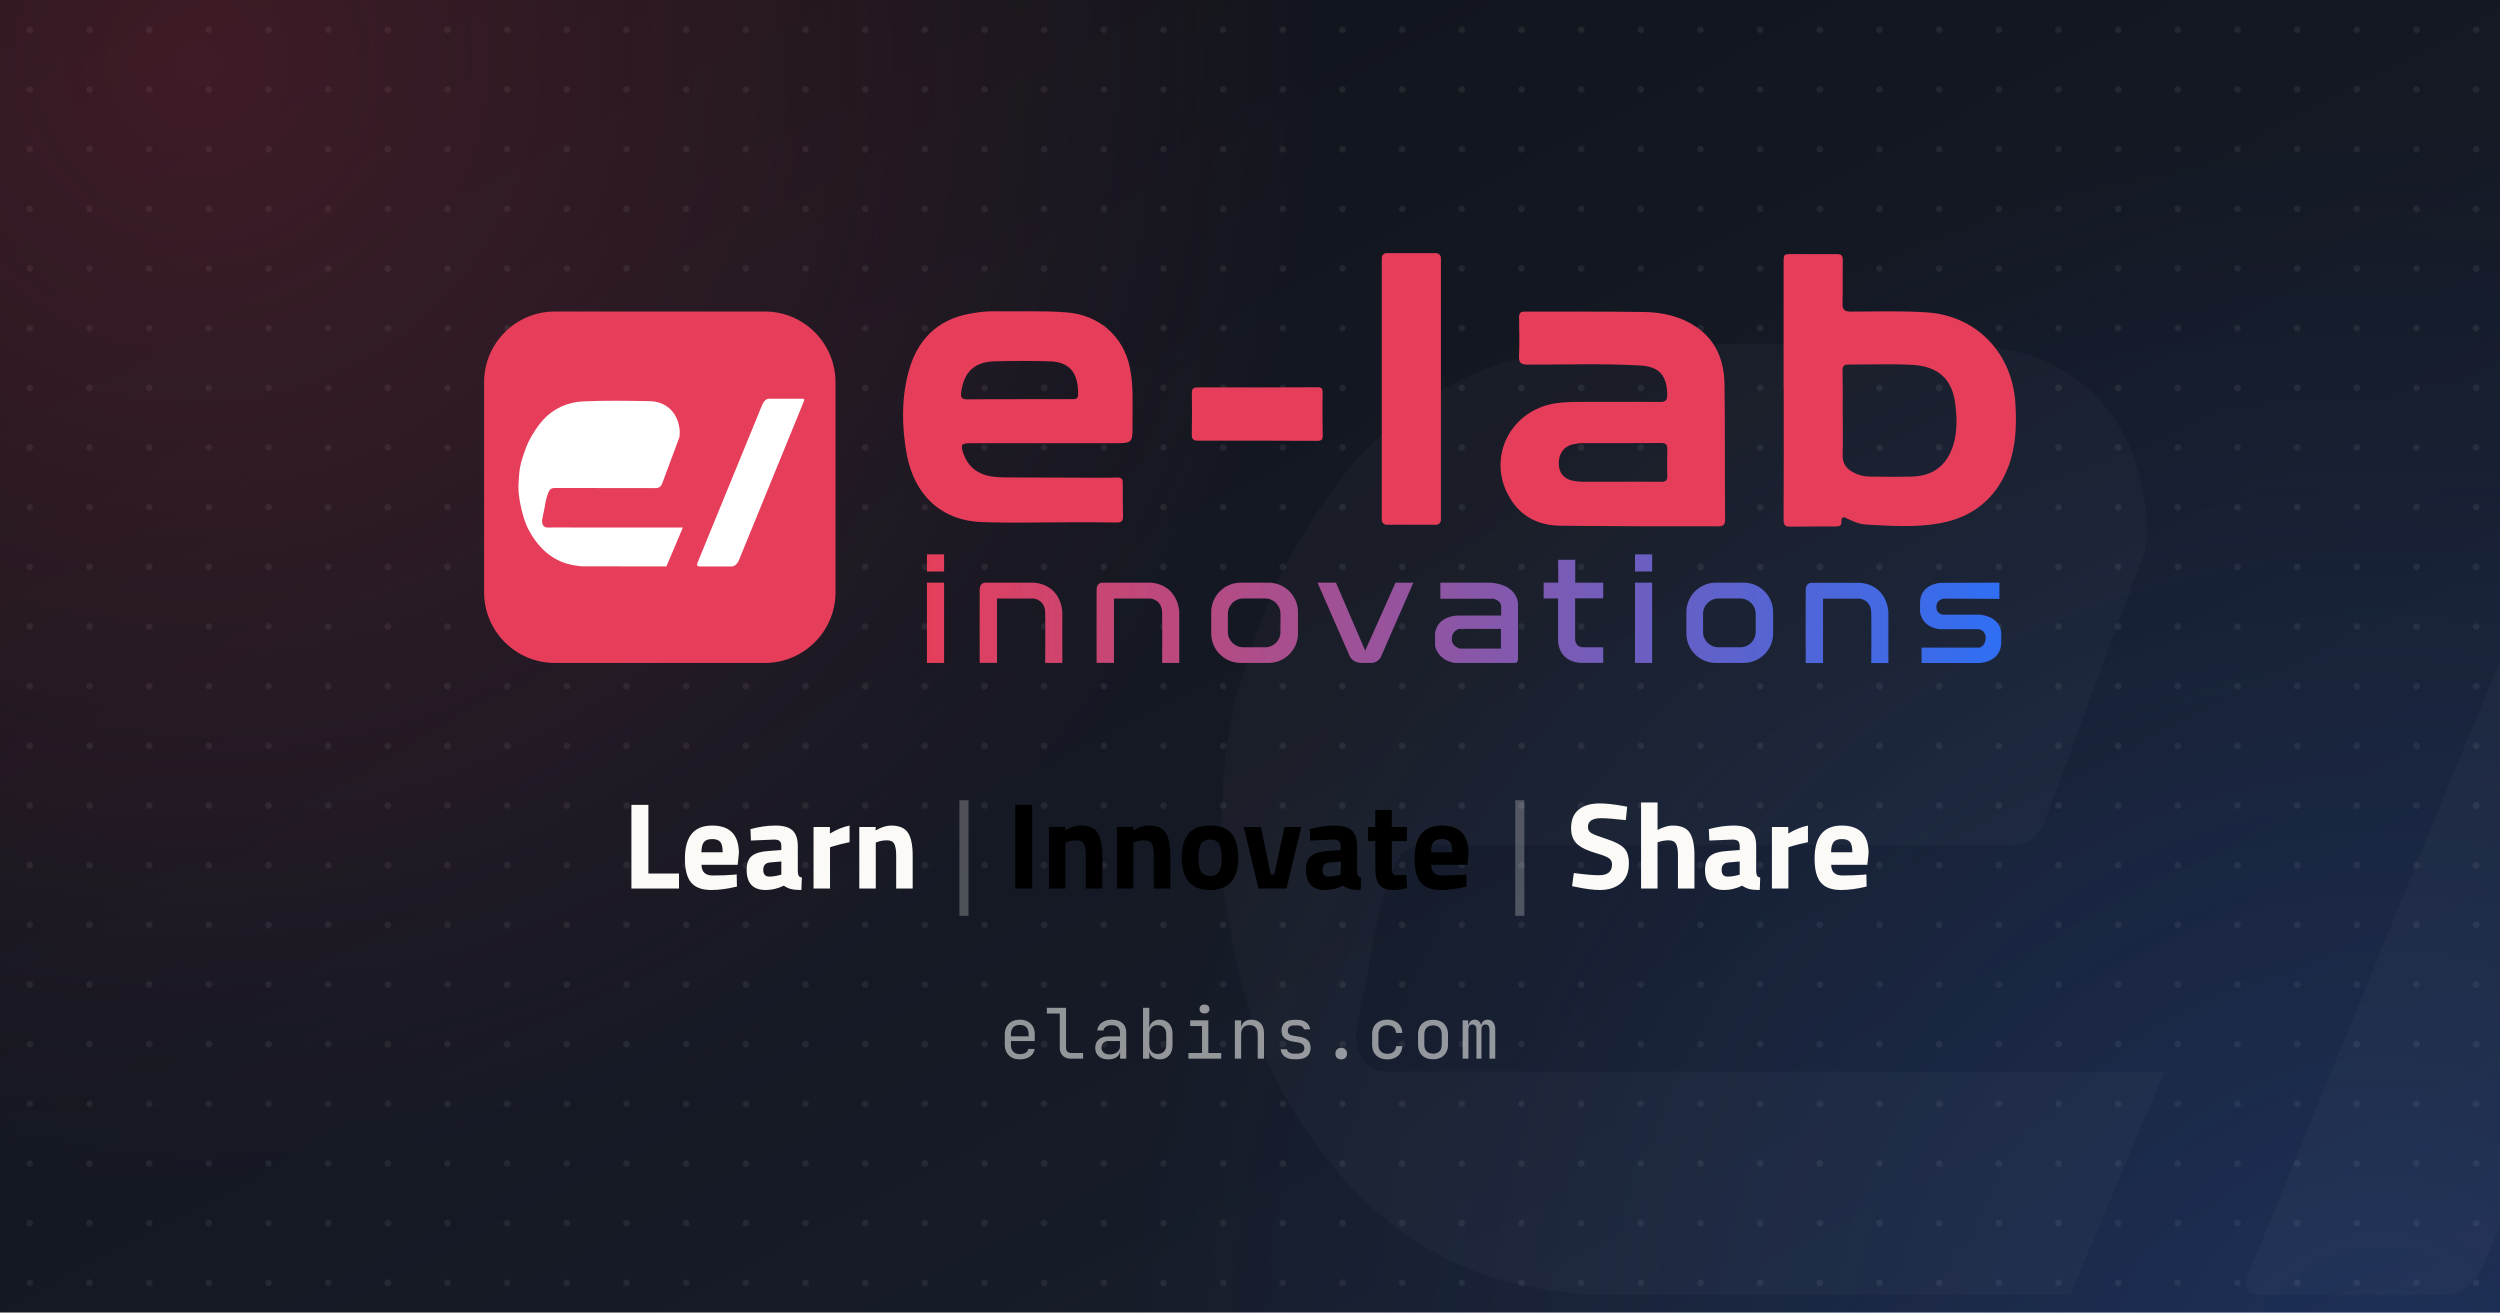
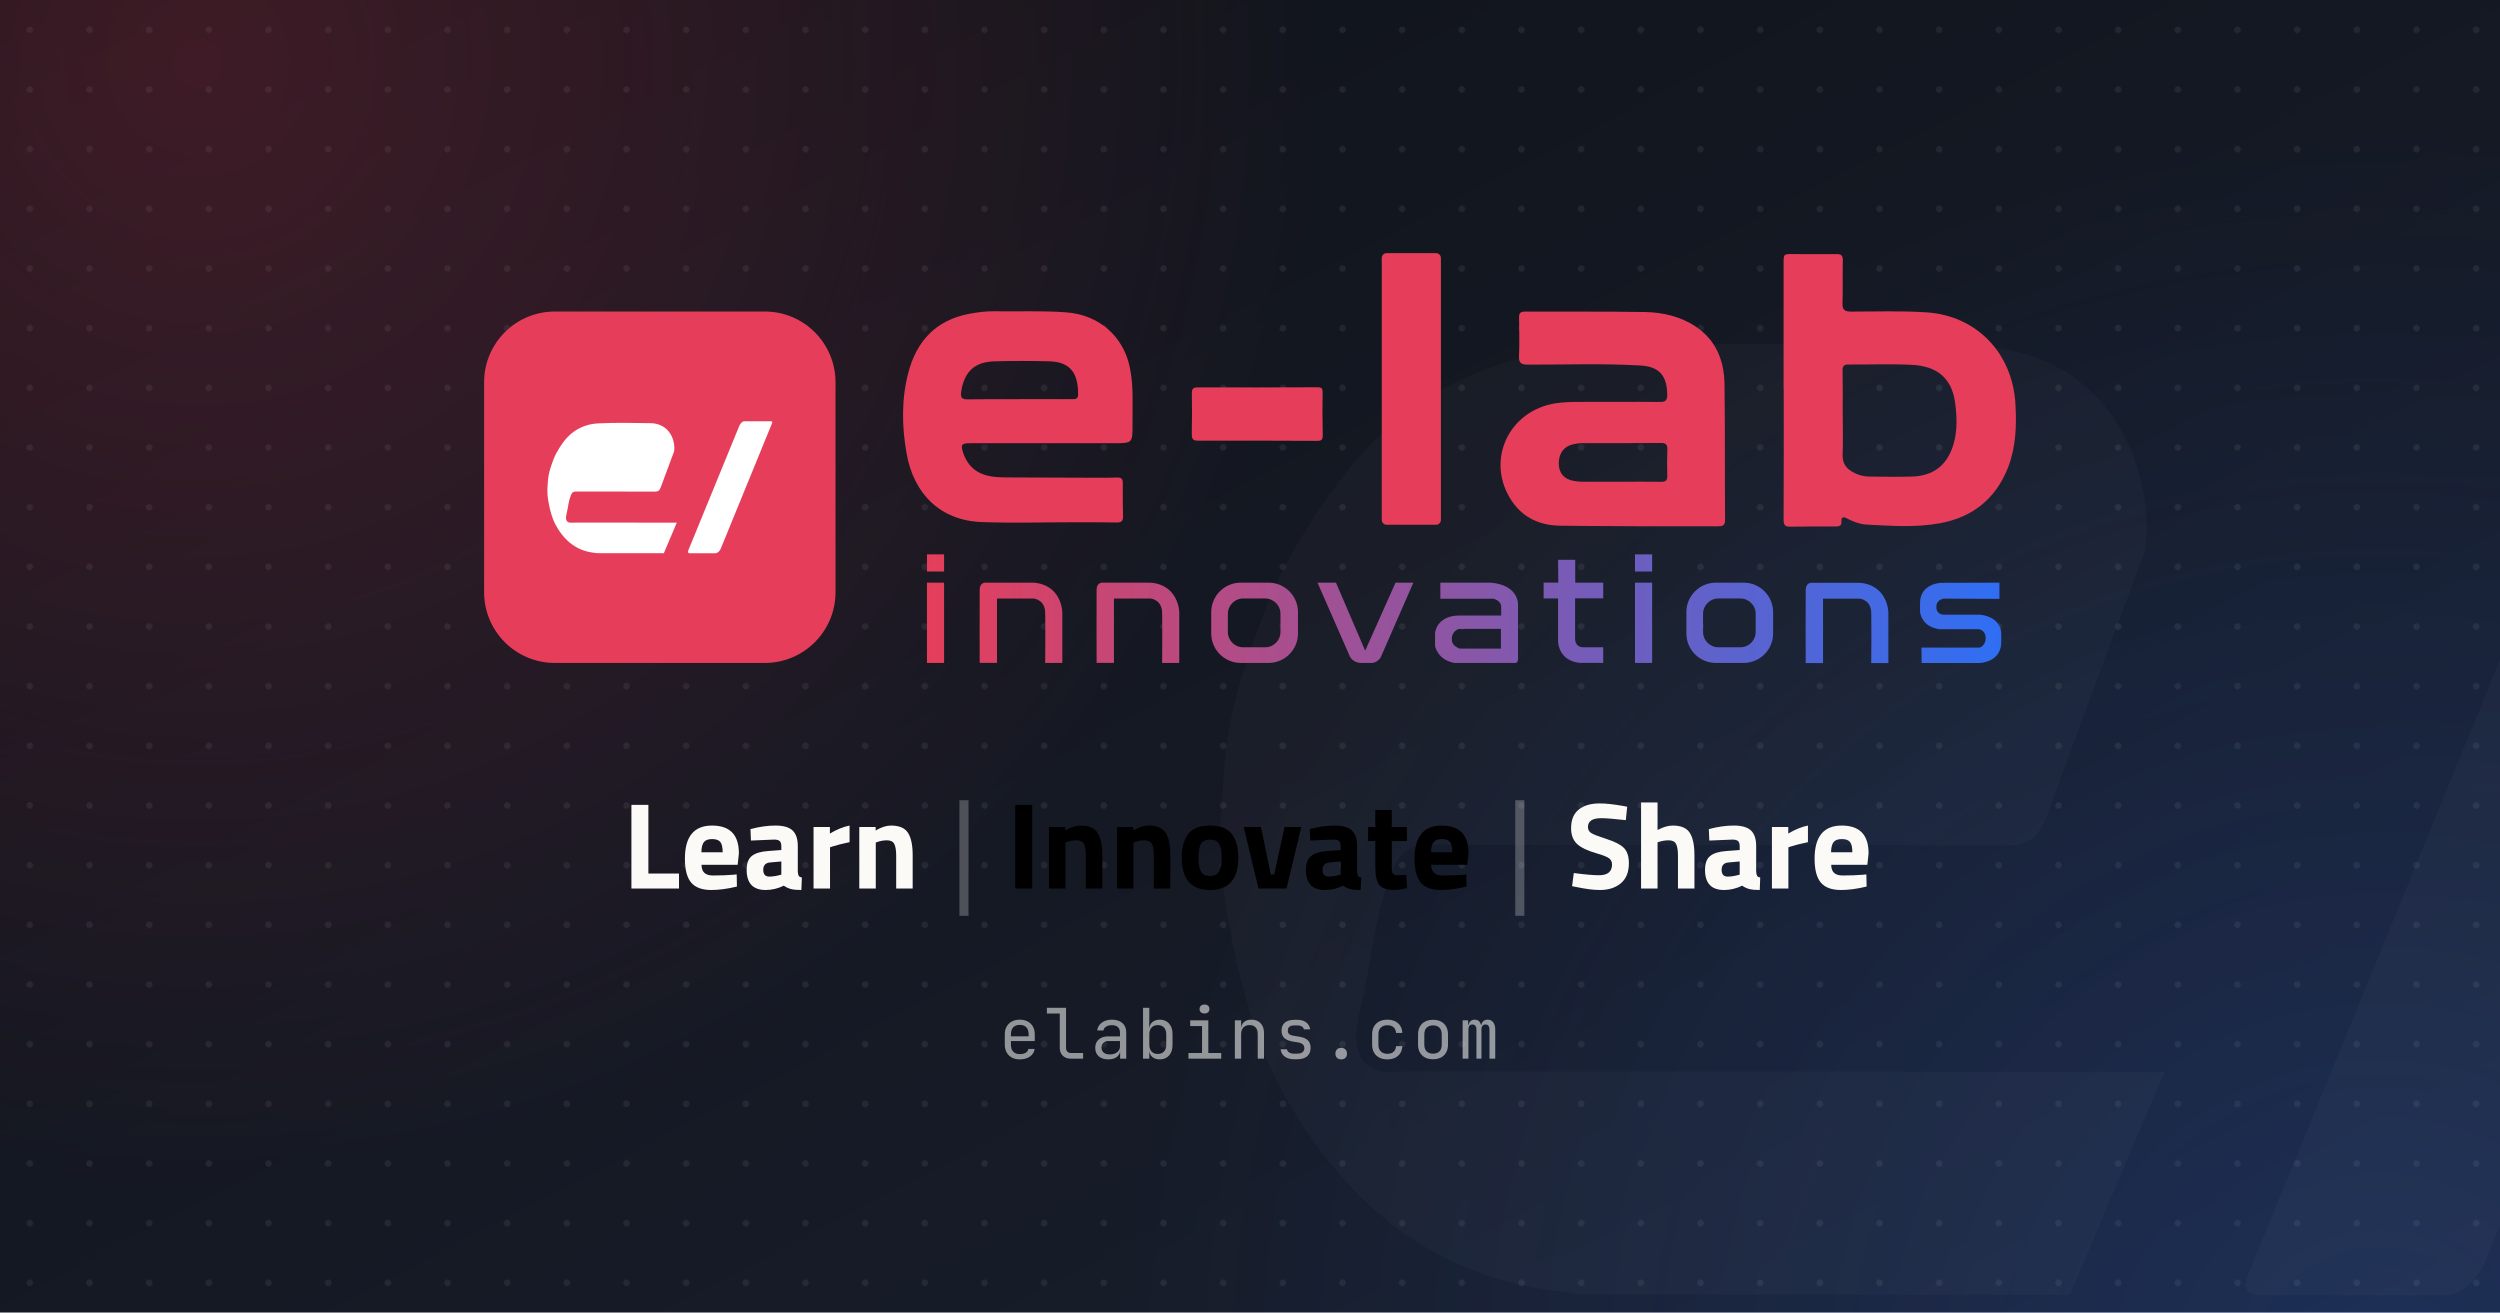
<svg xmlns="http://www.w3.org/2000/svg" width="1200" height="630" viewBox="0 0 1200 630">
  <defs>
    <linearGradient id="bg" x1="0" y1="0" x2="1" y2="1">
      <stop offset="0" stop-color="#0e1116" />
      <stop offset="1" stop-color="#1a2030" />
    </linearGradient>
    <pattern id="dots" x="0" y="0" width="28.64" height="28.64" patternUnits="userSpaceOnUse">
      <path fill="#fbfaf7" fill-opacity="0.07" stroke="none" d="M 15.91 14.32 C 15.91 15.198 15.198 15.91 14.32 15.91 C 13.442 15.91 12.73 15.198 12.73 14.32 C 12.73 13.442 13.442 12.73 14.32 12.73 C 15.198 12.73 15.91 13.442 15.91 14.32 Z" />
    </pattern>
    <radialGradient id="glowRed" cx="0.5" cy="0.5" r="0.5" fx="0.5" fy="0.5">
      <stop offset="0" stop-color="#e63e5a" stop-opacity="0.22" />
      <stop offset="1" stop-color="#e63e5a" stop-opacity="0" />
    </radialGradient>
    <radialGradient id="glowBlue" cx="0.5" cy="0.5" r="0.5" fx="0.5" fy="0.5">
      <stop offset="0" stop-color="#2d6ff5" stop-opacity="0.2" />
      <stop offset="1" stop-color="#2d6ff5" stop-opacity="0" />
    </radialGradient>
    <linearGradient id="brandGrad" x1="72" y1="63" x2="247" y2="63" gradientUnits="userSpaceOnUse">
      <stop offset="0" stop-color="#e63e5a" />
      <stop offset="1" stop-color="#2d6ff5" />
    </linearGradient>
    <linearGradient id="" x1="0" y1="0" x2="1" y2="0" gradientUnits="userSpaceOnUse" gradientTransform="matrix(223.9598 0 0 89.78461 482.94 359.609)">
      <stop offset="0" stop-color="#e63e5a" />
      <stop offset="1" stop-color="#2d6ff5" />
    </linearGradient>
    <clipPath id="clipPath1">
      <path fill="#000000" stroke="none" d="M 232.37 121.5 L 967.63 121.5 L 967.63 318.27 L 232.37 318.27 Z" />
    </clipPath>
  </defs>
  <path fill="url(#bg)" stroke="none" d="M 0 0 L 1200 0 L 1200 630 L 0 630 Z" />
  <path fill="url(#dots)" stroke="none" d="M 0 0 L 1200 0 L 1200 630 L 0 630 Z" />
  <path fill="url(#glowRed)" stroke="none" d="M 636 31.5 C 636 174.717 579.107 312.068 477.838 413.338 C 376.568 514.607 239.217 571.5 96 571.5 C -47.217 571.5 -184.568 514.607 -285.838 413.338 C -387.107 312.068 -444 174.717 -444 31.5 C -444 -111.717 -387.107 -249.068 -285.838 -350.338 C -184.568 -451.607 -47.217 -508.5 96 -508.5 C 239.217 -508.5 376.568 -451.607 477.838 -350.338 C 579.107 -249.068 636 -111.717 636 31.5 Z" />
  <path fill="url(#glowBlue)" stroke="none" d="M 1740 661.5 C 1740 820.63 1676.786 973.242 1564.264 1085.764 C 1451.742 1198.286 1299.13 1261.5 1140 1261.5 C 980.87 1261.5 828.258 1198.286 715.736 1085.764 C 603.214 973.242 540 820.63 540 661.5 C 540 502.37 603.214 349.758 715.736 237.236 C 828.258 124.714 980.87 61.5 1140 61.5 C 1299.13 61.5 1451.742 124.714 1564.264 237.236 C 1676.786 349.758 1740 502.37 1740 661.5 Z" />
  <g transform="matrix(17.17381 0 0 17.17381 458.75 -316.7)">
    <path fill="#fbfaf7" fill-opacity="0.025" fill-rule="evenodd" stroke="none" d="M 52.81 27.73 L 47.58 27.73 C 47.07 27.74 46.69 28.24 46.47 28.8 C 46.25 29.36 36.59 52.93 36.12 54.07 C 35.96 54.47 36.12 54.64 36.48 54.64 L 41.71 54.64 C 42.16 54.57 42.55 54.16 42.75 53.69 C 43.06 52.95 52.13 30.75 53.11 28.35 C 53.35 27.81 53.3 27.72 52.81 27.73 Z" />
    <path fill="#fbfaf7" fill-opacity="0.025" stroke="none" d="M 14.53 48.39 C 13.71 48.39 12.9 48.38 12.08 48.4 C 11.6 48.41 10.98 48.06 11.26 46.85 C 11.72 44.88 11.66 44.16 12.2 42.78 C 12.42 42.22 12.73 42.05 13.23 42.05 C 19.4 42.07 23.17 42.05 29.34 42.07 C 29.93 42.07 30.26 41.9 30.51 41.2 C 31.01 39.81 33.22 33.87 33.24 33.85 C 33.3 33.08 33.3 33.08 33.24 32.51 C 32.86 29.73 30.92 28.16 28.44 28.12 C 24.88 28.06 21.32 27.99 17.76 28.16 C 15.39 28.27 13.11 29.21 11.36 31.12 C 10.42 32.14 9.19 34.07 8.69 35.39 C 8.11 36.94 7.6 38.27 7.49 40.16 C 7.41 41.63 7.35 41.43 7.44 42.89 C 7.45 43.05 7.61 44.43 7.97 45.82 C 8.39 47.4 8.71 48.32 9.55 49.66 C 11.43 52.66 13.94 54.24 17.01 54.55 C 17.17 54.57 17.32 54.6 17.48 54.62 C 20.82 54.62 24.16 54.63 27.5 54.63 C 28.16 54.62 30.47 54.64 31.14 54.63 L 33.78 48.4 L 14.53 48.39 Z" />
  </g>
  <g clip-path="url(#clipPath1)">
    <g transform="matrix(2.991781 0 0 2.991781 226.7155 108.4262)">
      <path fill="#e63e5a" fill-rule="evenodd" stroke="none" d="M 46.93 13.74 L 13.23 13.74 C 6.97 13.74 1.89 18.82 1.89 25.08 L 1.89 58.78 C 1.89 65.04 6.97 70.12 13.23 70.12 L 46.93 70.12 C 53.19 70.12 58.27 65.04 58.27 58.78 L 58.27 25.08 C 58.26 18.82 53.19 13.74 46.93 13.74 Z" />
-       <g>
+       <g transform="matrix(0.787 0 0 0.787 6.219 9.522)">
        <path fill="#ffffff" fill-rule="evenodd" stroke="none" d="M 52.81 27.73 L 47.58 27.73 C 47.07 27.74 46.69 28.24 46.47 28.8 C 46.25 29.36 36.59 52.93 36.12 54.07 C 35.96 54.47 36.12 54.64 36.48 54.64 L 41.71 54.64 C 42.16 54.57 42.55 54.16 42.75 53.69 C 43.06 52.95 52.13 30.75 53.11 28.35 C 53.35 27.81 53.3 27.72 52.81 27.73 Z" />
        <path fill="#ffffff" stroke="none" d="M 14.53 48.39 C 13.71 48.39 12.9 48.38 12.08 48.4 C 11.6 48.41 10.98 48.06 11.26 46.85 C 11.72 44.88 11.66 44.16 12.2 42.78 C 12.42 42.22 12.73 42.05 13.23 42.05 C 19.4 42.07 23.17 42.05 29.34 42.07 C 29.93 42.07 30.26 41.9 30.51 41.2 C 31.01 39.81 33.22 33.87 33.24 33.85 C 33.3 33.08 33.3 33.08 33.24 32.51 C 32.86 29.73 30.92 28.16 28.44 28.12 C 24.88 28.06 21.32 27.99 17.76 28.16 C 15.39 28.27 13.11 29.21 11.36 31.12 C 10.42 32.14 9.19 34.07 8.69 35.39 C 8.11 36.94 7.6 38.27 7.49 40.16 C 7.41 41.63 7.35 41.43 7.44 42.89 C 7.45 43.05 7.61 44.43 7.97 45.82 C 8.39 47.4 8.71 48.32 9.55 49.66 C 11.43 52.66 13.94 54.24 17.01 54.55 C 17.17 54.57 17.32 54.6 17.48 54.62 C 20.82 54.62 24.16 54.63 27.5 54.63 C 28.16 54.62 30.47 54.64 31.14 54.63 L 33.78 48.4 L 14.53 48.39 Z" />
      </g>
      <path fill="#e63e5a" stroke="none" d="M 247.58 28.64 C 247.14 20.44 241.38 14.44 233.41 13.88 C 229.36 13.6 225.3 13.75 221.25 13.75 C 220.2 13.75 219.79 13.51 219.83 12.39 C 219.91 10.03 219.83 7.89 219.88 5.52 C 219.89 4.78 219.65 4.52 218.92 4.53 C 216.55 4.55 214.19 4.53 211.82 4.52 C 210.39 4.52 210.38 4.52 210.38 5.95 C 210.38 12.71 210.38 19.46 210.38 26.22 C 210.39 26.22 210.39 26.22 210.4 26.22 C 210.4 33.13 210.42 40.26 210.38 47.17 C 210.38 48.04 210.66 48.27 211.48 48.26 C 213.88 48.22 216.29 48.22 218.69 48.23 C 219.3 48.23 219.72 48.15 219.66 47.39 C 219.61 46.72 219.99 46.65 220.37 46.85 C 221.41 47.39 222.5 47.85 223.66 47.92 C 227.6 48.13 231.56 48.42 235.46 47.71 C 240.71 46.75 244.44 43.77 246.4 38.73 C 247.66 35.47 247.77 32.07 247.58 28.64 Z M 237.63 35.07 C 236.65 38.38 234.42 40.13 230.95 40.22 C 228.66 40.28 226.37 40.25 224.08 40.22 C 223.14 40.21 222.25 39.95 221.41 39.46 C 220.34 38.84 219.81 38.02 219.85 36.72 C 219.93 34.55 219.87 32.37 219.87 30.19 C 219.87 30.19 219.87 30.19 219.86 30.19 C 219.86 27.86 219.89 25.53 219.84 23.21 C 219.83 22.46 220.1 22.23 220.81 22.24 C 224.23 22.27 227.65 22.11 231.06 22.3 C 234.81 22.51 237.35 24.26 237.9 28.38 C 238.2 30.61 238.28 32.87 237.63 35.07 Z" />
      <path fill="#e63e5a" stroke="none" d="M 200.9 25.41 C 200.85 21.63 199.55 18.32 196.26 16.14 C 193.82 14.52 191 13.87 188.13 13.82 C 181.71 13.71 175.29 13.78 168.87 13.75 C 168.1 13.75 167.92 14.06 167.94 14.76 C 167.97 16.56 168.02 19.04 167.93 20.84 C 167.87 22.01 168.26 22.26 169.39 22.26 C 175.4 22.27 181.41 22.05 187.41 22.4 C 190.43 22.57 191.66 24.02 191.71 27.03 C 191.72 27.92 191.52 28.26 190.54 28.25 C 186.26 28.2 181.98 28.25 177.7 28.24 C 176.42 28.24 175.15 28.26 173.88 28.45 C 166.16 29.6 162.46 37.84 166.83 44.22 C 168.65 46.89 171.37 48.05 174.46 48.1 C 178.69 48.17 187.08 48.17 187.08 48.19 C 191.32 48.19 195.57 48.18 199.81 48.2 C 200.56 48.2 200.99 48.1 200.99 47.18 C 200.93 40.12 201 32.43 200.9 25.41 Z M 191.73 35.92 C 191.68 37.31 191.68 38.69 191.72 40.08 C 191.74 40.8 191.5 41.07 190.75 41.06 C 188.58 41.02 186.4 41.05 184.22 41.05 C 182.19 41.05 180.17 41.06 178.14 41.05 C 177.62 41.05 177.09 40.99 176.58 40.89 C 175.08 40.58 174.3 39.6 174.31 38.08 C 174.32 36.47 175.14 35.36 176.6 35.04 C 177.07 34.94 177.56 34.86 178.04 34.86 C 182.24 34.85 186.44 34.87 190.64 34.83 C 191.51 34.81 191.76 35.1 191.73 35.92 Z" />
      <path fill="#e63e5a" stroke="none" d="M 105.47 22.62 C 104.42 17.66 100.5 14.28 95.36 13.88 C 91.46 13.57 87.55 13.77 83.65 13.7 C 82.33 13.68 81.04 13.87 79.76 14.1 C 74.42 15.09 71.27 18.46 69.94 23.59 C 68.83 27.87 68.91 32.23 69.68 36.55 C 70.82 42.93 75.02 47.28 81.75 47.52 C 86.7 47.7 91.66 47.55 96.62 47.55 C 98.87 47.56 101.12 47.54 103.37 47.59 C 104.18 47.61 104.42 47.3 104.4 46.55 C 104.36 44.79 104.34 43.02 104.36 41.26 C 104.37 40.56 104.1 40.34 103.43 40.37 C 102.46 40.42 101.48 40.4 100.5 40.41 L 100.5 40.41 C 95.92 40.39 91.34 40.38 86.76 40.36 C 85.6 40.35 84.43 40.38 83.28 40.2 C 81.03 39.84 79.52 38.63 78.77 36.47 C 78.31 35.12 78.46 34.87 79.85 34.87 C 87.51 34.87 95.17 34.87 102.84 34.87 C 105.93 34.87 105.94 34.87 105.92 31.76 C 105.9 28.71 106.12 25.64 105.47 22.62 Z M 96.12 27.8 C 93.34 27.8 90.57 27.8 87.79 27.8 C 87.79 27.8 87.79 27.81 87.79 27.81 C 85.01 27.81 82.24 27.78 79.46 27.83 C 78.52 27.85 78.3 27.51 78.43 26.63 C 78.91 23.4 80.56 21.81 83.82 21.73 C 86.74 21.65 89.67 21.65 92.6 21.73 C 96.04 21.82 97.22 23.76 97.19 27.06 C 97.19 27.87 96.65 27.8 96.12 27.8 Z" />
      <path fill="#e63e5a" stroke="none" d="M 136.42 26.75 C 136.43 26.15 136.3 25.88 135.63 25.89 C 129.21 25.92 122.78 25.93 116.36 25.91 C 115.58 25.91 115.43 26.22 115.44 26.92 C 115.47 29.1 115.48 31.28 115.43 33.45 C 115.41 34.27 115.73 34.47 116.48 34.46 C 119.64 34.43 132.33 34.47 135.53 34.49 C 136.2 34.5 136.45 34.33 136.44 33.61 C 136.38 31.33 136.39 29.04 136.42 26.75 Z" />
      <path fill="#e63e5a" stroke="none" d="M 154.61 4.37 L 146.7 4.37 C 146.26 4.37 145.91 4.72 145.91 5.16 L 145.91 47.16 C 145.91 47.6 146.26 47.95 146.7 47.95 L 154.61 47.95 C 155.05 47.95 155.4 47.6 155.4 47.16 L 155.4 5.16 C 155.4 4.72 155.04 4.37 154.61 4.37 Z" />
      <g>
        <path fill="url(#brandGrad)" stroke="none" d="M 72.94 52.7 L 75.69 52.7 L 75.69 55.45 L 72.94 55.45 Z" />
        <path fill="url(#brandGrad)" stroke="none" d="M 72.94 57.24 L 75.69 57.24 L 75.69 70.12 L 72.94 70.12 Z" />
        <path fill="url(#brandGrad)" stroke="none" d="M 186.54 52.7 L 189.29 52.7 L 189.29 55.45 L 186.54 55.45 Z" />
        <path fill="url(#brandGrad)" stroke="none" d="M 186.54 57.24 L 189.29 57.24 L 189.29 70.12 L 186.54 70.12 Z" />
        <path fill="url(#brandGrad)" stroke="none" d="M 81.4 70.11 L 84.18 70.11 L 84.18 59.79 L 90.07 59.79 C 90.07 59.79 91.85 59.94 91.91 62.01 C 91.96 64.08 91.91 70.12 91.91 70.12 L 94.66 70.12 L 94.66 61.96 C 94.66 61.96 94.58 57.6 90.05 57.24 L 82.27 57.24 C 82.27 57.24 81.43 57.24 81.4 58.31 C 81.38 59.38 81.4 70.11 81.4 70.11 Z" />
        <path fill="url(#brandGrad)" stroke="none" d="M 100.16 70.11 L 102.94 70.11 L 102.94 59.79 L 108.83 59.79 C 108.83 59.79 110.61 59.94 110.67 62.01 C 110.72 64.08 110.67 70.12 110.67 70.12 L 113.42 70.12 L 113.42 61.96 C 113.42 61.96 113.34 57.6 108.81 57.24 L 101.03 57.24 C 101.03 57.24 100.19 57.24 100.16 58.31 C 100.13 59.38 100.16 70.11 100.16 70.11 Z" />
        <path fill="url(#brandGrad)" stroke="none" d="M 213.93 70.14 L 216.71 70.14 L 216.71 59.81 L 222.6 59.81 C 222.6 59.81 224.38 59.96 224.44 62.03 C 224.49 64.1 224.44 70.14 224.44 70.14 L 227.19 70.14 L 227.19 61.98 C 227.19 61.98 227.11 57.62 222.58 57.26 L 214.8 57.26 C 214.8 57.26 213.96 57.26 213.93 58.33 C 213.9 59.4 213.93 70.14 213.93 70.14 Z" />
        <path fill="url(#brandGrad)" stroke="none" d="M 127.74 57.24 L 123.28 57.24 C 120.67 57.24 118.55 59.36 118.55 61.97 L 118.55 65.39 C 118.55 68 120.67 70.12 123.28 70.12 L 127.74 70.12 C 130.35 70.12 132.47 68 132.47 65.39 L 132.47 61.97 C 132.47 59.36 130.35 57.24 127.74 57.24 Z M 129.66 65.15 C 129.66 66.51 128.56 67.61 127.2 67.61 L 123.68 67.61 C 122.32 67.61 121.22 66.51 121.22 65.15 L 121.22 62.24 C 121.22 60.88 122.32 59.78 123.68 59.78 L 127.2 59.78 C 128.56 59.78 129.66 60.88 129.66 62.24 L 129.66 65.15 Z" />
        <path fill="url(#brandGrad)" stroke="none" d="M 203.97 57.24 L 199.51 57.24 C 196.9 57.24 194.78 59.36 194.78 61.97 L 194.78 65.39 C 194.78 68 196.9 70.12 199.51 70.12 L 203.97 70.12 C 206.58 70.12 208.7 68 208.7 65.39 L 208.7 61.97 C 208.7 59.36 206.58 57.24 203.97 57.24 Z M 205.9 65.15 C 205.9 66.51 204.8 67.61 203.44 67.61 L 199.92 67.61 C 198.56 67.61 197.46 66.51 197.46 65.15 L 197.46 62.24 C 197.46 60.88 198.56 59.78 199.92 59.78 L 203.44 59.78 C 204.8 59.78 205.9 60.88 205.9 62.24 L 205.9 65.15 Z" />
        <path fill="url(#brandGrad)" stroke="none" d="M 135.6 57.24 L 138.56 57.24 L 143.25 68.15 L 148.12 57.24 L 150.98 57.24 L 145.73 69.25 C 145.73 69.25 145.3 70.01 144.38 70.12 L 142.54 70.12 C 142.54 70.12 141.27 70.12 140.76 69.01 L 135.6 57.24 Z" />
        <path fill="url(#brandGrad)" stroke="none" d="M 163.43 57.24 L 155.31 57.24 L 155.31 59.82 L 163.85 59.82 C 163.85 59.82 165.07 60.12 165.07 61.09 L 165.07 62.52 L 158.11 62.52 C 158.11 62.52 154.92 62.47 154.46 65.3 L 154.46 67.39 C 154.46 67.39 154.84 69.66 157.6 70.12 L 167.34 70.12 C 167.34 70.12 167.77 70.17 167.77 69.41 L 167.77 60.79 C 167.78 60.78 167.95 57.65 163.43 57.24 Z M 165.03 67.82 L 158.43 67.82 C 158.43 67.82 157.16 67.44 157.16 66.44 L 157.16 66.03 C 157.16 66.03 157.24 64.96 158.33 64.65 L 165.03 64.65 L 165.03 67.82 Z" />
        <path fill="url(#brandGrad)" stroke="none" d="M 174.2 53.57 L 176.95 53.57 L 176.95 57.24 L 181.44 57.24 L 181.44 59.76 L 176.93 59.76 L 176.93 66.08 C 176.93 66.08 176.78 67.56 178.2 67.61 L 181.44 67.61 L 181.44 70.11 L 177.92 70.11 C 177.92 70.11 174.58 70.19 174.2 66.79 L 174.2 59.78 L 171.88 59.78 L 171.88 57.23 L 174.23 57.23 L 174.2 53.57 Z" />
        <path fill="url(#brandGrad)" stroke="none" d="M 245.01 59.84 L 245.01 57.24 L 235.58 57.27 C 235.58 57.27 232.29 57.4 232.27 60.48 L 232.27 61.93 C 232.27 61.93 232.47 64.48 235.61 64.71 L 241.75 64.71 C 241.75 64.71 242.82 64.89 242.8 66.16 C 242.77 67.43 241.81 67.66 241.81 67.66 L 232.5 67.66 L 232.53 70.13 L 241.86 70.13 C 241.86 70.13 245.25 70.03 245.3 66.84 L 245.3 65.46 C 245.3 65.46 245.48 62.83 241.93 62.38 L 236.09 62.38 C 236.09 62.38 234.89 62.43 234.89 61.13 C 234.89 59.83 236.21 59.8 236.21 59.8 L 245.01 59.84 Z" />
      </g>
    </g>
  </g>
  <g>
    <path fill="#fbfaf7" stroke="none" d="M 325.923 426.49 L 303.078 426.49 L 303.078 386.35 L 311.224 386.35 L 311.224 419.288 L 325.923 419.288 L 325.923 426.49 Z M 338.172 419.023 Q 339.559 420.233 342.156 420.233 Q 347.646 420.233 351.955 419.879 L 353.608 419.702 L 353.726 425.545 Q 346.938 427.198 341.448 427.198 Q 334.777 427.198 331.767 423.657 Q 328.756 420.115 328.756 412.146 Q 328.756 396.267 341.802 396.267 Q 354.67 396.267 354.67 409.607 L 354.08 415.097 L 336.725 415.097 Q 336.784 417.813 338.172 419.023 Z M 346.878 409.076 Q 346.878 405.534 345.757 404.147 Q 344.635 402.76 341.831 402.76 Q 339.027 402.76 337.876 404.206 Q 336.725 405.652 336.666 409.076 L 346.878 409.076 Z M 382.946 406.184 L 382.946 418.462 Q 383.064 419.879 383.418 420.439 Q 383.772 421 384.894 421.236 L 384.658 427.198 Q 381.647 427.198 379.847 426.785 Q 378.046 426.372 376.216 425.132 Q 371.966 427.198 367.539 427.198 Q 358.389 427.198 358.389 417.517 Q 358.389 412.795 360.928 410.818 Q 363.466 408.84 368.72 408.486 L 375.036 408.014 L 375.036 406.184 Q 375.036 404.354 374.209 403.675 Q 373.383 402.996 371.553 402.996 L 360.455 403.468 L 360.219 397.979 Q 366.535 396.267 372.232 396.267 Q 377.928 396.267 380.437 398.628 Q 382.946 400.989 382.946 406.184 Z M 369.664 413.976 Q 366.358 414.271 366.358 417.517 Q 366.358 420.764 369.251 420.764 Q 371.494 420.764 374.15 420.056 L 375.036 419.82 L 375.036 413.503 L 369.664 413.976 Z M 390.502 426.49 L 390.502 396.975 L 398.353 396.975 L 398.353 400.104 Q 403.311 397.152 407.797 396.267 L 407.797 404.236 Q 403.016 405.239 399.592 406.302 L 398.412 406.715 L 398.412 426.49 L 390.502 426.49 Z M 420.371 426.49 L 412.461 426.49 L 412.461 396.975 L 420.312 396.975 L 420.312 398.628 Q 424.326 396.267 427.691 396.267 Q 433.594 396.267 435.837 399.749 Q 438.08 403.232 438.08 410.493 L 438.08 426.49 L 430.17 426.49 L 430.17 410.729 Q 430.17 406.951 429.284 405.151 Q 428.399 403.35 425.743 403.35 Q 423.322 403.35 421.079 404.177 L 420.371 404.413 L 420.371 426.49 Z" />
  </g>
  <g>
    <path fill="#fbfaf7" fill-opacity="0.25" stroke="none" d="M 460.514 439.595 L 460.514 384.106 L 464.883 384.106 L 464.883 439.595 L 460.514 439.595 Z" />
  </g>
  <g>
    <path fill="url(#)" stroke="none" d="M 487.308 426.49 L 487.308 386.35 L 495.454 386.35 L 495.454 426.49 L 487.308 426.49 Z M 511.392 426.49 L 503.482 426.49 L 503.482 396.975 L 511.333 396.975 L 511.333 398.628 Q 515.347 396.267 518.712 396.267 Q 524.615 396.267 526.858 399.749 Q 529.101 403.232 529.101 410.493 L 529.101 426.49 L 521.191 426.49 L 521.191 410.729 Q 521.191 406.951 520.306 405.151 Q 519.421 403.35 516.764 403.35 Q 514.344 403.35 512.101 404.177 L 511.392 404.413 L 511.392 426.49 Z M 544.036 426.49 L 536.126 426.49 L 536.126 396.975 L 543.977 396.975 L 543.977 398.628 Q 547.991 396.267 551.356 396.267 Q 557.259 396.267 559.502 399.749 Q 561.745 403.232 561.745 410.493 L 561.745 426.49 L 553.835 426.49 L 553.835 410.729 Q 553.835 406.951 552.95 405.151 Q 552.064 403.35 549.408 403.35 Q 546.988 403.35 544.744 404.177 L 544.036 404.413 L 544.036 426.49 Z M 580.812 396.267 Q 588.131 396.267 591.26 400.31 Q 594.389 404.354 594.389 411.673 Q 594.389 427.198 580.812 427.198 Q 567.235 427.198 567.235 411.673 Q 567.235 404.354 570.363 400.31 Q 573.492 396.267 580.812 396.267 Z M 580.812 420.469 Q 583.94 420.469 585.15 418.344 Q 586.361 416.219 586.361 411.673 Q 586.361 407.128 585.15 405.062 Q 583.94 402.996 580.812 402.996 Q 577.683 402.996 576.473 405.062 Q 575.263 407.128 575.263 411.673 Q 575.263 416.219 576.473 418.344 Q 577.683 420.469 580.812 420.469 Z M 596.986 396.975 L 605.25 396.975 L 609.973 419.761 L 611.625 419.761 L 616.584 396.975 L 624.612 396.975 L 617.528 426.49 L 604.07 426.49 L 596.986 396.975 Z M 651.412 406.184 L 651.412 418.462 Q 651.53 419.879 651.884 420.439 Q 652.238 421 653.36 421.236 L 653.124 427.198 Q 650.113 427.198 648.313 426.785 Q 646.512 426.372 644.682 425.132 Q 640.432 427.198 636.005 427.198 Q 626.855 427.198 626.855 417.517 Q 626.855 412.795 629.393 410.818 Q 631.932 408.84 637.185 408.486 L 643.502 408.014 L 643.502 406.184 Q 643.502 404.354 642.675 403.675 Q 641.849 402.996 640.019 402.996 L 628.921 403.468 L 628.685 397.979 Q 635.001 396.267 640.698 396.267 Q 646.394 396.267 648.903 398.628 Q 651.412 400.989 651.412 406.184 Z M 638.13 413.976 Q 634.824 414.271 634.824 417.517 Q 634.824 420.764 637.717 420.764 Q 639.96 420.764 642.616 420.056 L 643.502 419.82 L 643.502 413.503 L 638.13 413.976 Z M 675.319 403.704 L 668.058 403.704 L 668.058 415.806 Q 668.058 417.576 668.147 418.314 Q 668.235 419.052 668.796 419.583 Q 669.357 420.115 670.537 420.115 L 675.024 419.997 L 675.378 426.313 Q 671.423 427.198 669.357 427.198 Q 664.044 427.198 662.096 424.808 Q 660.148 422.417 660.148 415.983 L 660.148 403.704 L 656.665 403.704 L 656.665 396.975 L 660.148 396.975 L 660.148 388.77 L 668.058 388.77 L 668.058 396.975 L 675.319 396.975 L 675.319 403.704 Z M 688.394 419.023 Q 689.781 420.233 692.378 420.233 Q 697.868 420.233 702.177 419.879 L 703.83 419.702 L 703.948 425.545 Q 697.16 427.198 691.67 427.198 Q 685 427.198 681.989 423.657 Q 678.979 420.115 678.979 412.146 Q 678.979 396.267 692.024 396.267 Q 704.893 396.267 704.893 409.607 L 704.303 415.097 L 686.948 415.097 Q 687.007 417.813 688.394 419.023 Z M 697.101 409.076 Q 697.101 405.534 695.979 404.147 Q 694.858 402.76 692.054 402.76 Q 689.25 402.76 688.099 404.206 Q 686.948 405.652 686.889 409.076 L 697.101 409.076 Z" />
  </g>
  <g>
    <path fill="#fbfaf7" fill-opacity="0.25" stroke="none" d="M 727.324 439.595 L 727.324 384.106 L 731.692 384.106 L 731.692 439.595 L 727.324 439.595 Z" />
  </g>
  <g>
    <path fill="#fbfaf7" stroke="none" d="M 768.645 392.725 Q 762.211 392.725 762.211 396.975 Q 762.211 398.864 763.805 399.867 Q 765.399 400.871 771.272 402.76 Q 777.146 404.649 779.507 407.04 Q 781.868 409.43 781.868 414.389 Q 781.868 420.705 778.031 423.952 Q 774.194 427.198 767.996 427.198 Q 763.392 427.198 756.721 425.782 L 754.596 425.368 L 755.423 419.052 Q 763.333 420.115 767.524 420.115 Q 773.781 420.115 773.781 414.92 Q 773.781 413.031 772.335 411.969 Q 770.889 410.906 766.58 409.666 Q 759.732 407.718 756.928 405.033 Q 754.124 402.347 754.124 397.565 Q 754.124 391.544 757.784 388.593 Q 761.444 385.641 767.819 385.641 Q 772.187 385.641 778.917 386.822 L 781.042 387.235 L 780.392 393.669 Q 772.069 392.725 768.645 392.725 Z M 795.622 426.49 L 787.712 426.49 L 787.712 385.169 L 795.622 385.169 L 795.622 398.392 Q 799.695 396.267 802.942 396.267 Q 808.845 396.267 811.088 399.749 Q 813.331 403.232 813.331 410.493 L 813.331 426.49 L 805.421 426.49 L 805.421 410.67 Q 805.421 406.951 804.536 405.151 Q 803.65 403.35 800.994 403.35 Q 798.692 403.35 796.39 404.059 L 795.622 404.295 L 795.622 426.49 Z M 842.964 406.184 L 842.964 418.462 Q 843.082 419.879 843.437 420.439 Q 843.791 421 844.912 421.236 L 844.676 427.198 Q 841.666 427.198 839.865 426.785 Q 838.065 426.372 836.235 425.132 Q 831.985 427.198 827.557 427.198 Q 818.408 427.198 818.408 417.517 Q 818.408 412.795 820.946 410.818 Q 823.484 408.84 828.738 408.486 L 835.054 408.014 L 835.054 406.184 Q 835.054 404.354 834.228 403.675 Q 833.401 402.996 831.572 402.996 L 820.474 403.468 L 820.238 397.979 Q 826.554 396.267 832.25 396.267 Q 837.947 396.267 840.456 398.628 Q 842.964 400.989 842.964 406.184 Z M 829.683 413.976 Q 826.377 414.271 826.377 417.517 Q 826.377 420.764 829.269 420.764 Q 831.512 420.764 834.169 420.056 L 835.054 419.82 L 835.054 413.503 L 829.683 413.976 Z M 850.52 426.49 L 850.52 396.975 L 858.371 396.975 L 858.371 400.104 Q 863.33 397.152 867.816 396.267 L 867.816 404.236 Q 863.034 405.239 859.611 406.302 L 858.43 406.715 L 858.43 426.49 L 850.52 426.49 Z M 880.419 419.023 Q 881.806 420.233 884.403 420.233 Q 889.893 420.233 894.202 419.879 L 895.855 419.702 L 895.973 425.545 Q 889.185 427.198 883.695 427.198 Q 877.025 427.198 874.014 423.657 Q 871.004 420.115 871.004 412.146 Q 871.004 396.267 884.049 396.267 Q 896.918 396.267 896.918 409.607 L 896.327 415.097 L 878.973 415.097 Q 879.032 417.813 880.419 419.023 Z M 889.126 409.076 Q 889.126 405.534 888.004 404.147 Q 886.883 402.76 884.079 402.76 Q 881.275 402.76 880.124 404.206 Q 878.973 405.652 878.913 409.076 L 889.126 409.076 Z" />
  </g>
  <g>
    <path fill="#fbfaf7" fill-opacity="0.55" stroke="none" d="M 489.495 508.505 Q 487.321 508.505 485.698 507.635 Q 484.076 506.765 483.19 505.176 Q 482.303 503.587 482.303 501.48 L 482.303 496.463 Q 482.303 494.322 483.19 492.75 Q 484.076 491.177 485.698 490.308 Q 487.321 489.438 489.495 489.438 Q 491.669 489.438 493.292 490.308 Q 494.914 491.177 495.8 492.75 Q 496.687 494.322 496.687 496.463 L 496.687 499.707 L 485.247 499.707 L 485.247 501.48 Q 485.247 503.654 486.351 504.808 Q 487.455 505.962 489.495 505.962 Q 491.234 505.962 492.305 505.343 Q 493.375 504.725 493.609 503.487 L 496.62 503.487 Q 496.319 505.795 494.362 507.15 Q 492.405 508.505 489.495 508.505 Z M 493.743 497.7 L 493.743 496.463 Q 493.743 494.288 492.656 493.118 Q 491.569 491.947 489.495 491.947 Q 487.455 491.947 486.351 493.118 Q 485.247 494.288 485.247 496.463 L 485.247 497.433 L 493.977 497.433 L 493.743 497.7 Z M 514.044 508.17 Q 512.438 508.17 511.234 507.534 Q 510.03 506.899 509.361 505.728 Q 508.692 504.557 508.692 502.985 L 508.692 486.494 L 502.503 486.494 L 502.503 483.752 L 511.702 483.752 L 511.702 502.985 Q 511.702 504.123 512.338 504.775 Q 512.973 505.427 514.044 505.427 L 519.897 505.427 L 519.897 508.17 L 514.044 508.17 Z M 531.969 508.505 Q 529.059 508.505 527.387 507.016 Q 525.714 505.527 525.714 502.985 Q 525.714 500.41 527.387 498.938 Q 529.059 497.466 531.902 497.466 L 537.589 497.466 L 537.589 495.626 Q 537.589 493.92 536.569 493 Q 535.548 492.081 533.675 492.081 Q 532.036 492.081 530.932 492.766 Q 529.829 493.452 529.661 494.623 L 526.651 494.623 Q 526.952 492.248 528.892 490.843 Q 530.832 489.438 533.742 489.438 Q 536.92 489.438 538.76 491.077 Q 540.6 492.716 540.6 495.526 L 540.6 508.17 L 537.656 508.17 L 537.656 504.658 L 537.154 504.658 L 537.656 504.156 Q 537.656 506.163 536.1 507.334 Q 534.545 508.505 531.969 508.505 Z M 532.705 506.13 Q 534.846 506.13 536.217 505.059 Q 537.589 503.989 537.589 502.316 L 537.589 499.707 L 531.969 499.707 Q 530.464 499.707 529.594 500.543 Q 528.725 501.38 528.725 502.818 Q 528.725 504.357 529.778 505.243 Q 530.832 506.13 532.705 506.13 Z M 556.685 508.505 Q 554.411 508.505 553.039 507.284 Q 551.668 506.063 551.668 503.955 L 552.27 504.658 L 551.668 504.658 L 551.668 508.17 L 548.657 508.17 L 548.657 483.752 L 551.668 483.752 L 551.668 489.104 L 551.601 493.285 L 552.27 493.285 L 551.668 493.987 Q 551.668 491.913 553.056 490.676 Q 554.444 489.438 556.685 489.438 Q 559.462 489.438 561.134 491.278 Q 562.807 493.118 562.807 496.295 L 562.807 501.681 Q 562.807 504.825 561.134 506.665 Q 559.462 508.505 556.685 508.505 Z M 555.682 505.895 Q 557.589 505.895 558.692 504.758 Q 559.796 503.621 559.796 501.48 L 559.796 496.463 Q 559.796 494.322 558.692 493.184 Q 557.589 492.047 555.682 492.047 Q 553.842 492.047 552.755 493.218 Q 551.668 494.389 551.668 496.463 L 551.668 501.48 Q 551.668 503.554 552.755 504.725 Q 553.842 505.895 555.682 505.895 Z M 570.463 508.17 L 570.463 505.427 L 576.986 505.427 L 576.986 492.515 L 571.299 492.515 L 571.299 489.773 L 579.996 489.773 L 579.996 505.427 L 586.185 505.427 L 586.185 508.17 L 570.463 508.17 Z M 578.157 486.461 Q 577.053 486.461 576.417 485.892 Q 575.782 485.324 575.782 484.354 Q 575.782 483.35 576.417 482.765 Q 577.053 482.179 578.157 482.179 Q 579.261 482.179 579.896 482.765 Q 580.532 483.35 580.532 484.354 Q 580.532 485.324 579.896 485.892 Q 579.261 486.461 578.157 486.461 Z M 592.737 508.17 L 592.737 489.773 L 595.748 489.773 L 595.748 493.285 L 596.383 493.285 L 595.748 493.987 Q 595.748 491.813 597.052 490.625 Q 598.357 489.438 600.665 489.438 Q 603.441 489.438 605.08 491.144 Q 606.72 492.85 606.72 495.794 L 606.72 508.17 L 603.709 508.17 L 603.709 496.128 Q 603.709 494.154 602.655 493.101 Q 601.602 492.047 599.795 492.047 Q 597.922 492.047 596.835 493.184 Q 595.748 494.322 595.748 496.463 L 595.748 508.17 L 592.737 508.17 Z M 621.166 508.438 Q 619.293 508.438 617.905 507.852 Q 616.517 507.267 615.697 506.196 Q 614.878 505.126 614.71 503.654 L 617.721 503.654 Q 617.922 504.624 618.808 505.193 Q 619.694 505.762 621.166 505.762 L 622.571 505.762 Q 624.344 505.762 625.214 505.042 Q 626.083 504.323 626.083 503.119 Q 626.083 501.948 625.297 501.263 Q 624.511 500.577 622.973 500.343 L 620.497 499.941 Q 617.788 499.473 616.467 498.252 Q 615.145 497.031 615.145 494.69 Q 615.145 492.214 616.717 490.86 Q 618.29 489.505 621.434 489.505 L 622.705 489.505 Q 625.348 489.505 626.953 490.743 Q 628.559 491.98 628.893 494.088 L 625.883 494.088 Q 625.682 493.218 624.879 492.699 Q 624.077 492.181 622.705 492.181 L 621.434 492.181 Q 619.728 492.181 618.942 492.816 Q 618.156 493.452 618.156 494.723 Q 618.156 495.86 618.825 496.396 Q 619.494 496.931 620.932 497.165 L 623.408 497.566 Q 626.385 498.035 627.739 499.306 Q 629.094 500.577 629.094 502.985 Q 629.094 505.527 627.472 506.983 Q 625.849 508.438 622.571 508.438 L 621.166 508.438 Z M 643.775 508.505 Q 642.504 508.505 641.751 507.769 Q 640.999 507.033 640.999 505.795 Q 640.999 504.49 641.751 503.721 Q 642.504 502.952 643.775 502.952 Q 645.046 502.952 645.799 503.721 Q 646.551 504.49 646.551 505.795 Q 646.551 507.033 645.799 507.769 Q 645.046 508.505 643.775 508.505 Z M 665.949 508.505 Q 663.741 508.505 662.085 507.668 Q 660.429 506.832 659.526 505.243 Q 658.623 503.654 658.623 501.48 L 658.623 496.463 Q 658.623 494.255 659.526 492.683 Q 660.429 491.111 662.085 490.274 Q 663.741 489.438 665.949 489.438 Q 669.126 489.438 671.067 491.144 Q 673.007 492.85 673.107 495.794 L 670.097 495.794 Q 669.996 494.021 668.909 493.067 Q 667.822 492.114 665.949 492.114 Q 663.975 492.114 662.804 493.235 Q 661.634 494.355 661.634 496.429 L 661.634 501.48 Q 661.634 503.554 662.804 504.691 Q 663.975 505.829 665.949 505.829 Q 667.822 505.829 668.909 504.858 Q 669.996 503.888 670.097 502.149 L 673.107 502.149 Q 673.007 505.093 671.067 506.799 Q 669.126 508.505 665.949 508.505 Z M 687.855 508.438 Q 685.647 508.438 684.042 507.601 Q 682.436 506.765 681.55 505.176 Q 680.663 503.587 680.663 501.413 L 680.663 496.529 Q 680.663 494.322 681.55 492.75 Q 682.436 491.177 684.042 490.341 Q 685.647 489.505 687.855 489.505 Q 690.063 489.505 691.668 490.341 Q 693.274 491.177 694.16 492.75 Q 695.047 494.322 695.047 496.496 L 695.047 501.413 Q 695.047 503.587 694.16 505.176 Q 693.274 506.765 691.668 507.601 Q 690.063 508.438 687.855 508.438 Z M 687.855 505.762 Q 689.828 505.762 690.932 504.658 Q 692.036 503.554 692.036 501.413 L 692.036 496.529 Q 692.036 494.389 690.932 493.285 Q 689.828 492.181 687.855 492.181 Q 685.915 492.181 684.794 493.285 Q 683.674 494.389 683.674 496.529 L 683.674 501.413 Q 683.674 503.554 684.794 504.658 Q 685.915 505.762 687.855 505.762 Z M 702.068 508.17 L 702.068 489.773 L 704.71 489.773 L 704.71 491.98 L 705.312 491.98 L 704.844 492.783 Q 704.844 491.244 705.664 490.341 Q 706.483 489.438 707.888 489.438 Q 709.427 489.438 710.263 490.575 Q 711.099 491.713 711.099 493.786 L 710.196 491.98 L 711.601 491.98 L 710.965 492.783 Q 710.965 491.244 711.818 490.341 Q 712.671 489.438 714.076 489.438 Q 715.816 489.438 716.769 490.743 Q 717.722 492.047 717.722 494.188 L 717.722 508.17 L 714.946 508.17 L 714.946 494.154 Q 714.946 493.017 714.461 492.382 Q 713.976 491.746 713.039 491.746 Q 712.136 491.746 711.618 492.365 Q 711.099 492.984 711.099 494.121 L 711.099 508.17 L 708.691 508.17 L 708.691 494.154 Q 708.691 492.984 708.172 492.365 Q 707.654 491.746 706.717 491.746 Q 705.781 491.746 705.312 492.365 Q 704.844 492.984 704.844 494.121 L 704.844 508.17 L 702.068 508.17 Z" />
  </g>
</svg>
